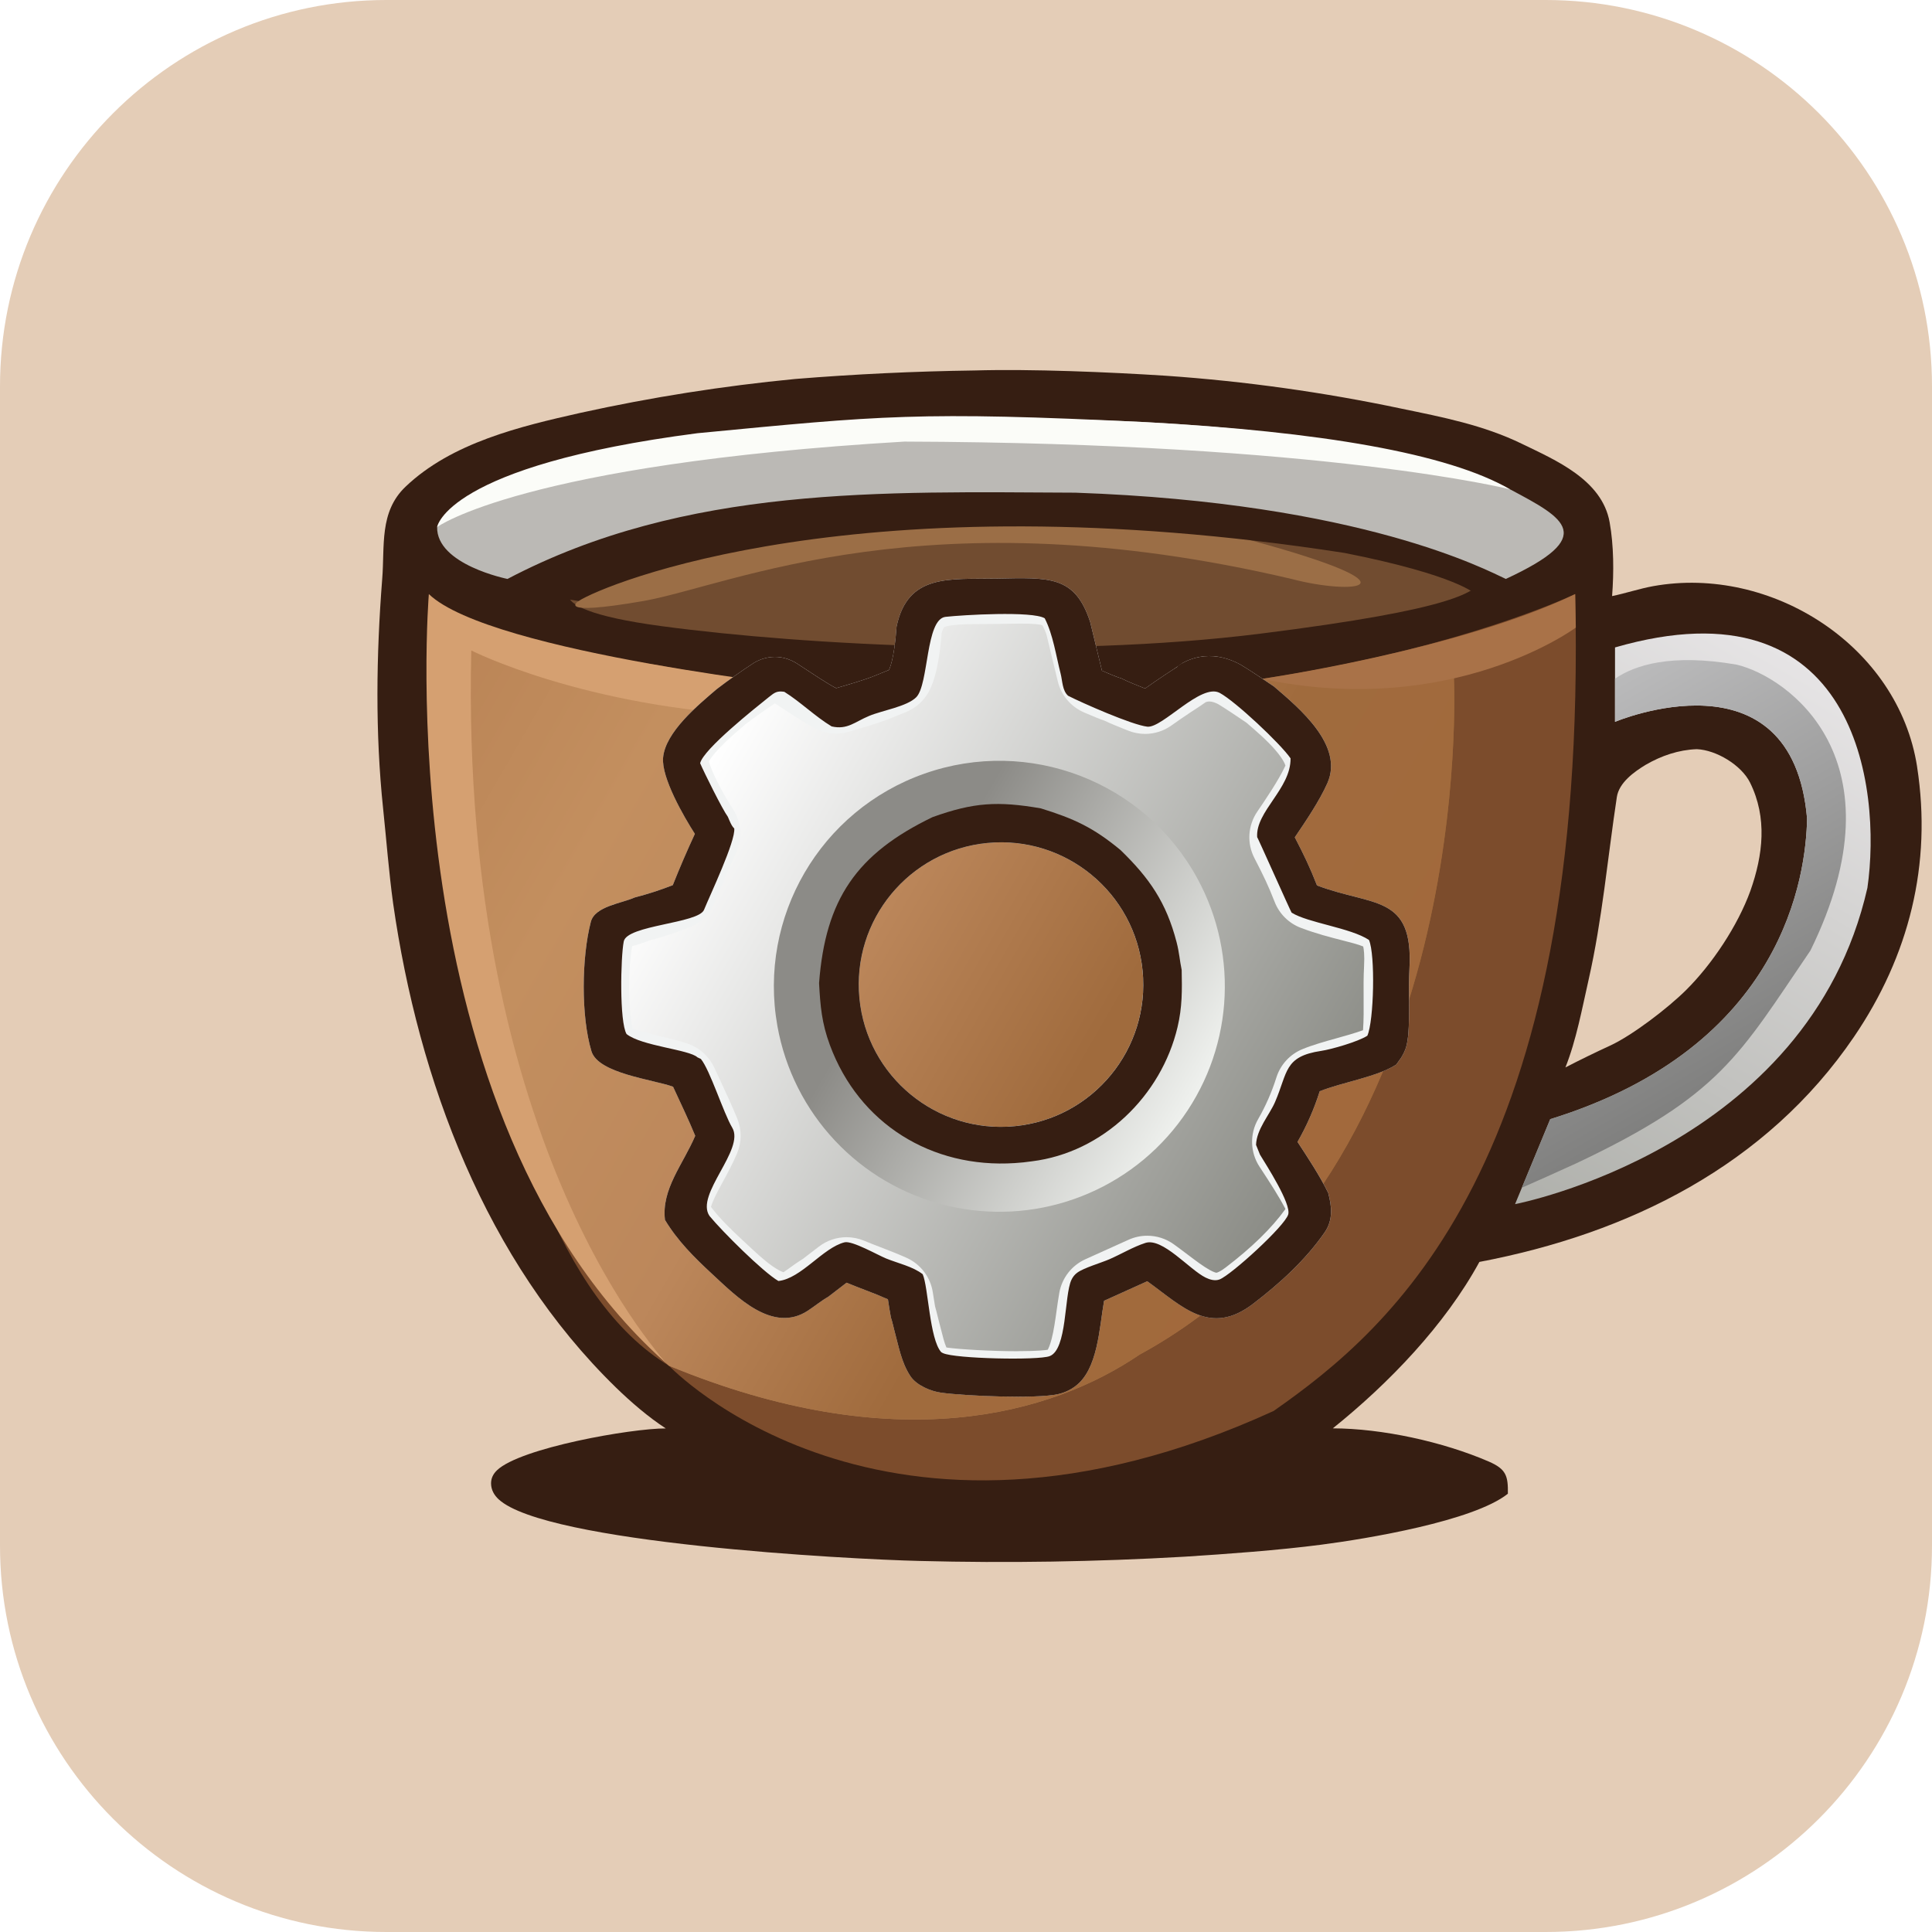
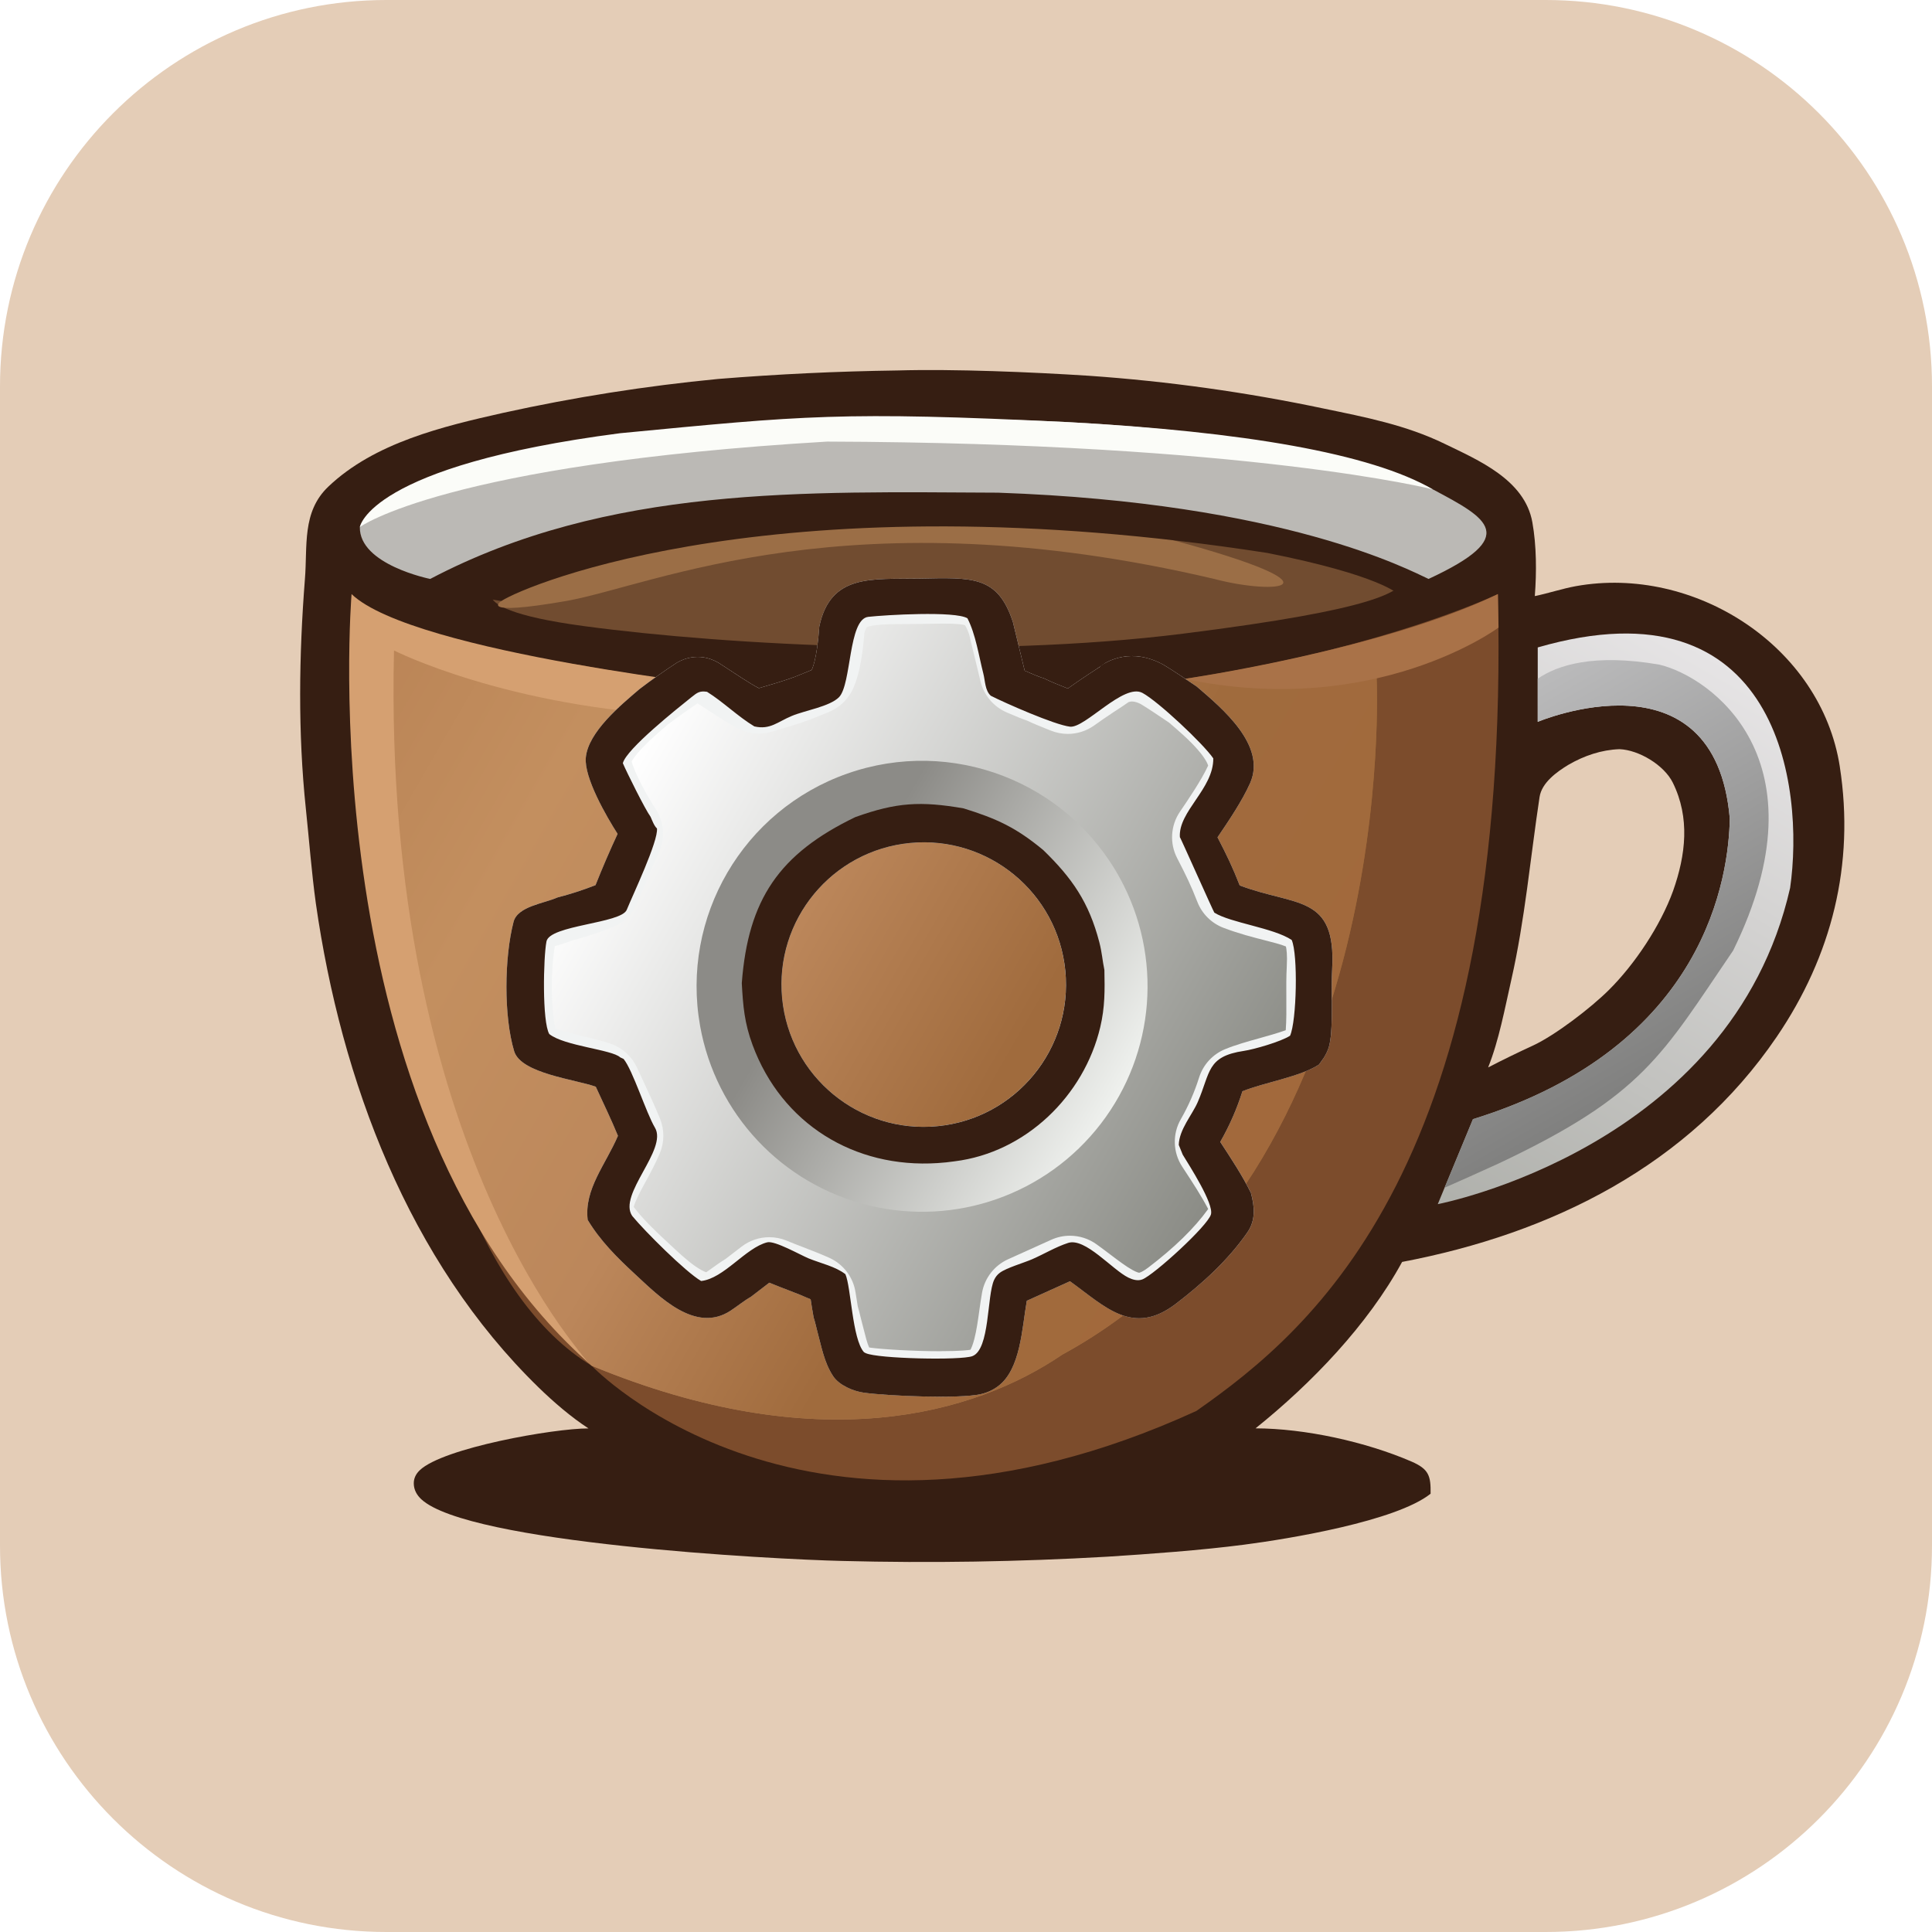
<svg xmlns="http://www.w3.org/2000/svg" id="Layer_1" version="1.1" viewBox="0 0 2000 2000">
  <defs>
    <style>
      .st0 {
      fill: #f1f3f3;
      }

      .st1 {
      fill: url(#linear-gradient2);
      }

      .st2 {
      fill: #361e12;
      }

      .st3 {
      fill: #9b6e46;
      }

      .st4 {
      fill: url(#linear-gradient1);
      }

      .st5 {
      fill: #fbfcf8;
      }

      .st6 {
      fill: #bbb9b5;
      }

      .st7 {
      fill: url(#linear-gradient4);
      }

      .st8 {
      fill: url(#linear-gradient5);
      }

      .st9 {
      fill: url(#linear-gradient3);
      }

      .st10 {
      fill: #714c30;
      }

      .st11 {
      fill: #d5a071;
      }

      .st12 {
      fill: url(#linear-gradient);
      }

      .st13 {
      fill: #7c4c2c;
      }

      .st14 {
      fill: #a97248;
      }
    </style>
    <linearGradient id="linear-gradient" x1="347.06" y1="1062.75" x2="1385.49" y2="1062.75" gradientUnits="userSpaceOnUse">
      <stop offset="0" stop-color="#ac7b50" />
      <stop offset=".47" stop-color="#b38458" />
      <stop offset="1" stop-color="#986732" />
    </linearGradient>
    <linearGradient id="linear-gradient1" x1="332.87" y1="680.6" x2="1257.67" y2="1214.54" gradientUnits="userSpaceOnUse">
      <stop offset="0" stop-color="#ba8456" />
      <stop offset=".22" stop-color="#c38f5f" />
      <stop offset=".49" stop-color="#bc875b" />
      <stop offset=".74" stop-color="#a06b3d" />
      <stop offset="1" stop-color="#a2693c" />
    </linearGradient>
    <linearGradient id="linear-gradient2" x1="1752.73" y1="690.35" x2="1435.81" y2="1239.26" gradientUnits="userSpaceOnUse">
      <stop offset="0" stop-color="#e6e4e5" />
      <stop offset="1" stop-color="#afb0ab" />
    </linearGradient>
    <linearGradient id="linear-gradient3" x1="1679.49" y1="1111.52" x2="1470.38" y2="749.33" gradientUnits="userSpaceOnUse">
      <stop offset="0" stop-color="#80807f" />
      <stop offset="1" stop-color="#bababb" />
    </linearGradient>
    <linearGradient id="linear-gradient4" x1="587.65" y1="833.71" x2="1235.9" y2="1207.98" gradientUnits="userSpaceOnUse">
      <stop offset="0" stop-color="#fff" />
      <stop offset="1" stop-color="#8b8c86" />
    </linearGradient>
    <linearGradient id="linear-gradient5" x1="712.39" y1="904.31" x2="1116.68" y2="1137.73" gradientUnits="userSpaceOnUse">
      <stop offset=".26" stop-color="#8c8b87" />
      <stop offset="1" stop-color="#eff1ee" />
    </linearGradient>
  </defs>
  <rect width="2000" height="2000" rx="400" ry="400" fill="#e4cdb7" />
-   <g transform="translate(120, 0)">
+   <g transform="translate(40, 0)">
    <path class="st2" d="M1864.58,793.7c-19.43-125.18-150.96-208.9-273.14-186.93-14.11,2.54-28.43,7.38-42.61,10.3,1.91-24.69,1.8-52.16-2.55-76.47-7.87-43.96-55.74-64.15-91.13-81.32-39.64-19.25-81.69-27.42-124.47-36.27-80.27-16.96-161.62-28.33-243.46-34.02-59.2-3.81-139.48-7.18-198.51-5.48-61.89.86-123.75,3.8-185.44,8.8-74.78,7.21-149.05,18.92-222.41,35.08-62.35,14.02-133.15,30.81-181.01,76.41-27.54,26.22-21.38,61.64-24.22,95.93-6.13,78.51-7.27,158.81.96,237.21,3.45,32.88,5.89,65.57,10.38,98.29,26.21,183.22,95.93,369.94,230.65,501.11,15.26,14.86,33.74,30.79,51.59,42.36-35.75-.1-150.7,20.18-174.75,43.35-3.93,3.79-6.21,8.32-6.12,13.83.1,6.41,3.18,11.87,7.81,16.17,49.06,45.41,361.72,62.09,435.8,63.84,91.27,2.35,182.6.88,273.75-4.37,44.68-2.84,97.98-6.71,141.98-12.45,46.89-6.05,157.67-24.4,193.27-52.77.27-18.36-1.66-25.47-19.83-33.33-47.16-20.4-110.27-34.25-161.4-34.35,57.77-46.33,116.1-106.91,151.75-172.28,154.61-29.36,297.09-99.74,387.82-233.08,56.81-83.5,80.98-178.37,65.27-279.53ZM1524.54,1014.11c14.1-62.1,19.68-126.15,29.21-189.02,2.26-14.9,17.83-26.07,29.89-33.38,16.22-9.41,34.12-15.5,52.86-16.17,20.05.8,46.18,16.43,55.18,34.67,17.96,36.37,13.45,74.82.29,112.05-13.01,35.89-39.56,76-66.94,103.04-18.7,18.47-54.82,46.14-77.69,56.86-15.79,7.26-31.4,14.87-46.83,22.84,11.24-28.08,17.3-61.23,24.03-90.88Z" />
    <path class="st13" d="M572.49,1413.8s220.22,232.36,625.99,46.82c121.38-84.97,326-255.48,312.13-845.64,0,0-375.56,180.27-950.77,73.37-219.72-32.33-212.78-32.33-212.78-32.33,0,0-2.89,619.64,225.43,757.78Z" />
    <path class="st12" d="M1385.11,702.25s24.93,509.25-325.35,699.99c-91.91,62.43-253.17,108.09-487.27,11.56-74.56-84.39-209.35-255.97-219.12-609.76-4.57-119.7-6.3-148.02-6.3-148.02,0,0,276.76,77.93,582.1,66.19,126.89-4.92,179.13-4.49,257.17-19.44,0,0,93.07-1.31,198.85-9.47l-.08,8.95Z" />
    <path class="st4" d="M1385.11,702.25s24.93,509.25-325.35,699.99c-91.91,62.43-253.17,108.09-487.27,11.56-74.56-84.39-209.35-255.97-219.12-609.76-4.57-119.7-6.3-148.02-6.3-148.02,0,0,276.76,77.93,582.1,66.19,126.89-4.92,179.13-4.49,257.17-19.44,0,0,93.07-1.31,198.85-9.47l-.08,8.95Z" />
    <path class="st11" d="M323.94,614.98s-45.09,541.02,248.55,798.82c0,0-216.76-221.96-204.62-740.44,0,0,116.18,58.96,301.73,67.63l64.16-27.74s-346.23-36.99-409.81-98.26Z" />
    <path class="st14" d="M1511.28,649.66s-127.28,94.65-324.95,53.11c0,0,204.63-29.98,324.28-87.79l.67,34.68Z" />
    <path class="st10" d="M484.25,599.32s-69.94,28.58,80.34,48.83c150.28,20.24,414.09,33.65,619.75,7.87,205.66-25.78,223-43.7,231.09-56.7,8.09-13.01-335.25-100.63-580.33-79.36-245.08,21.27-350.86,79.36-350.86,79.36Z" />
    <path class="st3" d="M457.08,582.85l21.96,39.31s-26.59,16.18,67.05,0c91.33-16.18,293.36-111.56,670.94-22.83,64.3,17.05,139.3,9.24-42.27-40.03-108.45-31.93-233.31-55.05-420.58-26.15-187.28,28.9-297.1,49.71-297.1,49.71Z" />
    <path class="st2" d="M392.34,587.47s-6.94,20.81,86.7,34.68c26.59-17.34,291.07-127.55,793.04-49.71,116.76,23.12,135.26,42.54,135.26,42.54l41.05-20.21-36.42-65.1s-321.38-98.02-618.48-41.5c-297.1,56.53-388.43,32.25-401.14,99.3Z" />
    <path class="st1" d="M1813.11,919.25c-61.27,269.35-364.72,327.27-364.72,327.27l7.04-17.01,29.37-70.96c242.77-75.15,264.74-253.17,265.89-310.98-15.02-178.03-198.83-100.33-198.83-100.33v-77.02c249.7-72.16,276.29,144.98,261.26,249.03Z" />
    <path class="st6" d="M332.52,545.56s29.02-96.45,510.68-110.11c319.07-11.27,534.96,35.55,599.98,71.1,57.22,30.35,91.04,48.55-4.34,92.77-19.07-8.67-149.13-78.9-445.65-89.3-198.55-.87-403.17-7.8-587.84,89.3,0,0-73.7-14.74-72.83-53.76Z" />
    <path class="st5" d="M1443.18,506.55s-190.21-48.02-626.86-49.42c-395.08,23.41-483.8,88.44-483.8,88.44,0,0,9.14-63.29,269.45-97.11,190.08-18.21,228.15-22.93,464.02-11.46,180.38,9.73,313.03,32.27,377.19,69.55Z" />
    <path class="st9" d="M1754.15,983.99c-73.99,108.67-92.68,149.65-242.87,220.49-22.01,10.06-40.44,18.29-55.86,25.03l29.37-70.96c242.77-75.15,264.74-253.17,265.89-310.98-15.02-178.03-198.83-100.33-198.83-100.33v-44.63c20.22-13.99,57.82-26.34,126-14.57,53.18,12.71,173.4,98.26,76.3,295.94Z" />
    <path class="st0" d="M1243.35,916.6c-7.51-19.27-13.54-31.57-22.98-49.81,11.35-16.66,25.7-37.94,33.75-56.12,17.28-39.01-28.89-77.43-55.37-100.06-11.33-7.61-22.88-15.6-34.58-22.64-26.84-14.55-48.11-8.06-59.62-1.84l-3.72,2.55-6.31,4.31-.32.21-7.61,4.96c-7.15,4.73-14.22,9.58-21.18,14.58-7.67-3.13-17.86-6.96-25.01-10.71-3.22-.52-16.26-6.28-19.65-7.73l-12.16-50.29c-15.67-48.51-42.52-46.11-97.04-45.1-48.56.9-91.82-5.35-103.42,49.7-2.35,34.99-7.89,44.93-7.89,44.93l-13.28,5.42c-11.96,4.99-28.84,9.71-41.35,13.4-9-4.43-26.92-16.65-37.43-23.44-.71-.45-1.37-.88-2-1.29.05,0,.1.02.15.02-20.33-13.4-38.21-5.92-45.28-1.85-13.35,8.68-26.36,17.87-39.02,27.54-19.17,16.39-53.23,44.39-55.58,71-1.85,20.78,21.4,60.96,32.9,78.85-8.12,17.48-15.74,35.2-22.86,53.1-12.9,5.06-26.11,9.32-39.53,12.79-13.18,6.02-41.13,9.03-45.31,25.13-9.62,37.04-10.3,97.75.62,133.98,6.95,23.09,63.5,29.19,84.47,36.73,7.35,15.98,16.4,34.77,22.95,50.85-12.61,29.62-35.1,55.14-31.31,87,12.89,21.53,30.3,38.92,49.43,56.59,24.71,22.82,62.01,61.29,98.48,37.44,6.3-4.12,14.77-10.88,21.02-14.34l19.1-14.64c13.38,5.6,30.33,11.53,42.78,17.17.94,6.38,1.97,12.74,3.12,19.08.83,1.61,3,11.21,3.65,13.59,4.4,16.2,7.08,32.48,16.36,46.7,6.34,9.7,21.15,15.83,31.94,17.31,25.53,3.49,98.96,6.51,120.99,1.51,6.37-1.39,12.37-4.13,17.62-8,23.77-17.24,25.05-60.36,30.09-88.66l44.72-20.19c36.49,26.25,65,57.34,109.44,23.42,27.63-21.09,54.19-45.21,74.12-73.92,8.94-12.9,7.5-26.9,3.71-41.03-9.1-18.37-20.53-35.6-31.74-52.74,9.53-16.6,17.23-34.18,22.98-52.43,21.97-8.95,60.2-15.07,79.28-27.66.06-.15,4.48-6.17,5.04-7.12,5.39-8.95,6.04-13.45,7.31-23.27,1.86-23.07.08-47.14,1.26-68.6,4.24-77.52-37.87-64.45-95.7-86.38ZM930.67,1165.82c-81.05,7.98-153.2-51.33-161.06-132.4-7.85-81.07,51.58-153.12,132.66-160.83,80.89-7.7,152.74,51.56,160.57,132.44,7.83,80.87-51.31,152.82-132.17,160.79Z" />
    <path class="st2" d="M1339.05,1002.98c4.25-77.53-37.87-64.46-95.7-86.38-7.52-19.28-13.54-31.57-22.97-49.81,11.34-16.67,25.69-37.94,33.74-56.12,17.27-39-28.89-77.42-55.37-100.06-11.33-7.6-22.89-15.6-34.58-22.63-32.76-17.76-57.27-4.17-65.79,2,.3-.03.62-.07.91-.1l-12.7,8.29c-7.15,4.72-14.22,9.58-21.19,14.57-7.66-3.12-17.86-6.95-25.01-10.71-3.22-.52-16.25-6.28-19.65-7.73l-12.16-50.28c-15.67-48.51-42.51-46.11-97.04-45.09-48.56.9-91.82-5.35-103.42,49.69-2.35,34.99-7.89,44.94-7.89,44.94l-13.27,5.41c-11.97,5-28.86,9.71-41.36,13.4-9-4.42-26.92-16.64-37.43-23.44-.7-.45-1.37-.88-2-1.28.05,0,.09,0,.14.01-20.33-13.39-38.21-5.92-45.28-1.85-13.34,8.69-26.36,17.87-39.01,27.54-19.17,16.4-53.23,44.39-55.59,71-1.84,20.78,21.41,60.96,32.9,78.86-8.11,17.48-15.74,35.19-22.85,53.1-12.91,5.06-26.11,9.32-39.53,12.79-13.18,6.02-41.12,9.04-45.3,25.14-9.63,37.03-10.29,97.75.62,133.97,6.95,23.09,63.5,29.19,84.47,36.74,7.35,15.98,16.4,34.76,22.95,50.84-12.61,29.61-35.1,55.13-31.32,87,12.89,21.53,30.3,38.92,49.43,56.59,24.72,22.82,62.02,61.3,98.48,37.45,6.3-4.12,14.77-10.88,21.02-14.34l19.1-14.65c13.38,5.6,30.33,11.53,42.78,17.18.93,6.38,1.98,12.74,3.13,19.08.82,1.6,2.99,11.21,3.64,13.59,4.41,16.2,7.08,32.48,16.37,46.7,6.34,9.7,21.15,15.83,31.94,17.31,25.53,3.5,98.96,6.51,120.99,1.51,6.37-1.39,12.37-4.12,17.61-8,23.78-17.24,25.06-60.36,30.09-88.66l44.71-20.19c36.49,26.26,65,57.34,109.44,23.42,27.63-21.09,54.19-45.21,74.11-73.92,8.95-12.91,7.5-26.89,3.72-41.03-9.1-18.36-20.54-35.6-31.74-52.73,9.53-16.6,17.23-34.17,22.98-52.43,21.97-8.95,60.2-15.07,79.27-27.66.08-.16,4.48-6.18,5.06-7.13,5.39-8.95,6.04-13.45,7.3-23.27,1.87-23.07.08-47.14,1.25-68.6ZM1295.41,1072.21c-9.5,6.16-37.2,14.1-47.62,15.65-38.76,5.77-34.52,22.13-47.86,52.93-5.85,13.51-19.18,28.24-19.67,44.4l4.08,10.11c6.73,11.1,32.41,50.79,29.22,61.89-3.45,12.01-58.92,62.51-70.99,67.25-4.74,1.86-10.14.28-14.52-1.88-16.77-8.24-44.61-41.64-62.36-35.88-12.79,4.15-24.83,11.47-37.16,16.85-8.54,3.73-26.51,8.9-33.36,13.94-2.75,2.02-4.7,4.53-6.12,7.62-7.52,16.45-4.2,71.86-22.46,78.78-11.93,4.52-97.93,2.7-110.33-3.08-1.15-.54-1.05-.5-1.94-1.07-12.13-13.65-13.29-67.4-19.16-80.66-10.17-7.99-25.74-11.34-37.97-16.33-8.54-3.49-35.03-18.66-42.95-16.68-22.38,5.62-44.86,37.55-68.44,40.04-16.13-9.38-58.73-51.92-71.3-67.31-15.25-22.09,36.96-68.83,23.5-91.41-9.17-15.39-22.93-59.59-32.48-71.16l-3.53-1.66c-8.31-8.01-57.89-11.68-73.38-24.11-7.49-12.85-6.14-79.34-2.91-95.86,3.33-17.01,77.32-18.55,83.1-32.73,6.4-15.7,32.78-71.13,31.29-84.25-2.82-2.41-5.08-8.54-6.63-12.08-5.62-7.61-24.68-46.05-28.69-55.46,3.54-14.68,57.16-57.22,71.17-68.45,6.12-4.91,8.45-6.54,15.97-5.46,16.68,10.39,31.91,25.54,48.99,35.83,16.37,3.75,24.08-4.78,38.84-10.87,13.19-5.59,39.07-9.61,48.79-19.37,13.14-13.53,9.48-80.84,30.28-83.18,17.54-1.97,89.95-6.26,102.69,1.49,8.59,16.75,11.75,38.9,16.43,57.18,1.99,7.77,1.72,17.65,7.76,23.02,14.29,7.3,66.16,30.22,82.01,32,15.51,1.74,55.58-45.33,74.93-34.96,16.3,8.74,62.91,52.56,73.35,67.75.35,31.56-36.39,54.9-34.56,81.65-.09-1.28,34.43,76.4,35.66,78.07,16.78,10.6,61.37,15.75,80.09,28.3,6.63,15.01,5.14,83.87-1.71,99.16Z" />
    <path class="st7" d="M933.33,1398.78c-27.26,0-59.61-1.92-72.72-3.72-.25-.04-.58-.12-.94-.24-2.11-4.86-3.78-11.56-5.66-19.05-.84-3.33-1.7-6.78-2.68-10.4-.14-.55-.34-1.38-.57-2.32-1.03-4.2-1.88-7.63-2.79-10.67-.8-4.55-1.55-9.26-2.29-14.28-2.33-15.82-12.54-29.37-27.1-35.97-8.45-3.83-17.95-7.5-27.13-11.04-6.12-2.36-11.91-4.59-16.91-6.69-5.85-2.45-12.02-3.65-18.16-3.65-10.19,0-20.27,3.31-28.62,9.71l-16.79,12.88c-5,3.05-9.8,6.5-14.13,9.62-2.06,1.48-4.18,3.01-5.72,4.05-1.69-.51-5.45-2.03-11.69-6.42-8.36-5.88-17.2-14.13-25-21.41-1.63-1.52-3.21-2.99-4.75-4.41-14.04-12.97-25.1-23.99-33.69-35.4,2.06-7.18,6.98-16.21,12.42-26.21,4.68-8.6,9.99-18.36,14.52-29.01,4.91-11.54,5.01-24.55.28-36.17-5.44-13.35-12.04-27.52-18.43-41.23-1.84-3.95-3.64-7.82-5.35-11.53-5.27-11.46-14.93-20.32-26.81-24.59-7.84-2.82-17-5-26.7-7.32-7.85-1.87-22.36-5.33-31.06-8.63-4.63-23.69-4.81-58.64-.52-85.15,1.12-.35,2.19-.67,3.11-.95,4.77-1.45,9.67-2.94,14.61-4.89,14.12-3.78,28.08-8.36,41.56-13.65,12.11-4.75,21.72-14.31,26.53-26.4,6.79-17.09,14.13-34.14,21.81-50.67,6.78-14.61,5.62-31.67-3.09-45.23-14.36-22.35-22.79-41.22-25.03-49.46,1.26-2.29,4.18-6.74,10.65-13.62,7.96-8.47,17.73-16.8,25.58-23.5l1.46-1.25c9.96-7.57,20.25-14.89,30.67-21.8l.43.28c2.23,1.44,4.8,3.13,7.55,4.94,14.63,9.63,25.68,16.79,34.64,21.19,6.51,3.2,13.62,4.83,20.76,4.83,4.47,0,8.94-.64,13.3-1.92,1.58-.47,3.24-.95,4.94-1.45,12.59-3.68,28.24-8.25,41.04-13.58l13.11-5.35c9.9-4.04,18.12-11.32,23.33-20.66,6.77-12.16,11.29-32.59,13.45-60.76,1.06-4.03,2.12-5.82,2.45-6.32.63-.32,3.1-1.39,9.28-2.17,8.21-1.03,18.91-1.06,30.24-1.1,5.05-.02,10.27-.03,15.68-.13l5.97-.12c6.61-.13,12.86-.26,18.4-.26,14.7,0,20.17,1.01,22.15,1.65.71,1.03,2.36,3.8,4.39,9.74l11.71,48.4c3.5,14.46,13.63,26.41,27.32,32.23.41.17.98.42,1.67.72,8.29,3.58,14.19,6.02,19.11,7.66,6.51,3.11,13.4,5.87,19.62,8.35,1.7.68,3.35,1.34,4.89,1.96,5.73,2.34,11.76,3.49,17.76,3.49,9.7,0,19.31-3,27.43-8.83,6.23-4.47,12.82-9.01,19.58-13.48l7.47-4.87c.15-.1,1.03-.69,1.17-.78l7.23-4.94c1.17-.44,2.38-.67,3.6-.67,3.07,0,6.51,1.39,9.08,2.7,8.17,4.96,16.47,10.56,25.23,16.48,1.36.92,2.71,1.83,4.06,2.74,9.45,8.07,21.04,18.02,29.78,28.11,7.99,9.22,10.12,14.51,10.66,16.33-6.78,14.84-20.76,35.38-29.19,47.75-9.73,14.28-10.84,32.75-2.9,48.09,9.38,18.13,14.37,28.43,20.92,45.26,4.83,12.41,14.7,22.18,27.15,26.9,15.92,6.04,30.63,9.78,42.44,12.79,7.56,1.92,17.55,4.47,22.08,6.49.62,2.63,1.53,8.75.89,20.55-.6,11.03-.53,22.14-.46,32.89.08,11.75.15,22.88-.61,33.24-8.09,2.94-19.3,6.06-26.96,8.2-12.13,3.38-24.68,6.88-35.63,11.34-12.97,5.28-22.91,16.07-27.11,29.42-4.72,15-11.09,29.52-18.91,43.14-8.81,15.35-8.26,34.34,1.43,49.15l1.7,2.6c9.19,14.04,17.92,27.38,24.96,40.78.04.22.08.42.11.61-14.3,19.8-34.64,39.66-62.04,60.57-5.64,4.31-8.84,5.24-9.33,5.24-.02,0-1.89-.08-6.88-2.83-6.59-3.63-14.62-9.7-23.12-16.13-4.5-3.4-9.15-6.92-14.11-10.49-8.14-5.86-17.77-8.86-27.47-8.86-6.57,0-13.16,1.37-19.35,4.17l-44.72,20.19c-14.14,6.39-24.22,19.33-26.95,34.61-1.08,6.03-1.96,12.36-2.82,18.48-1.42,10.14-2.9,20.63-5.14,29.33-1.73,6.71-3.31,9.97-4.08,11.28-1.35.24-9.24,1.44-31.27,1.44ZM916.41,824.89c-6.17,0-12.42.3-18.59.89-51.73,4.92-98.43,29.71-131.5,69.79-33.07,40.09-48.52,90.65-43.51,142.38,9.7,100.12,92.79,175.62,193.26,175.62,6.38,0,12.84-.32,19.21-.95,106.47-10.49,184.69-105.65,174.38-212.12-9.7-100.11-92.77-175.61-193.24-175.61Z" />
    <path class="st8" d="M1119.4,909.18c-54.82-100.43-174.36-146.32-282.3-108.36-107.93,37.95-172.45,148.55-152.36,261.2,16.24,91,84.65,163.84,174.46,185.76,89.81,21.91,184.08-11.24,240.41-84.54,56.32-73.3,64.09-172.93,19.79-254.06ZM769.62,1033.42c-7.85-81.07,51.57-153.12,132.66-160.83,80.88-7.7,152.73,51.56,160.57,132.44,7.83,80.88-51.31,152.82-132.18,160.79-81.05,7.98-153.2-51.33-161.05-132.4Z" />
    <path class="st2" d="M1103.25,1004c-2.07-9.79-2.39-17.66-5.23-28.59-10.74-41.37-28.15-66.4-58.06-95.44-28.15-23.34-48.22-32.55-82.54-43.16-44.43-7.62-69.19-6.3-112.02,9.06-78.84,38.02-110.95,85.21-117.5,171.85,1.29,23.89,2.75,41.25,11.17,64.05,30.15,81.58,105.25,127.87,191.5,122.25,5.92-.37,11.82-.98,17.69-1.84,73.59-9.11,133.9-67.78,150.72-138.9,4.92-20.79,4.72-38.22,4.29-59.27ZM930.67,1165.82c-81.05,7.98-153.2-51.33-161.05-132.4-7.85-81.07,51.57-153.12,132.66-160.83,80.88-7.7,152.73,51.56,160.57,132.44,7.83,80.88-51.31,152.82-132.18,160.79Z" />
  </g>
</svg>
